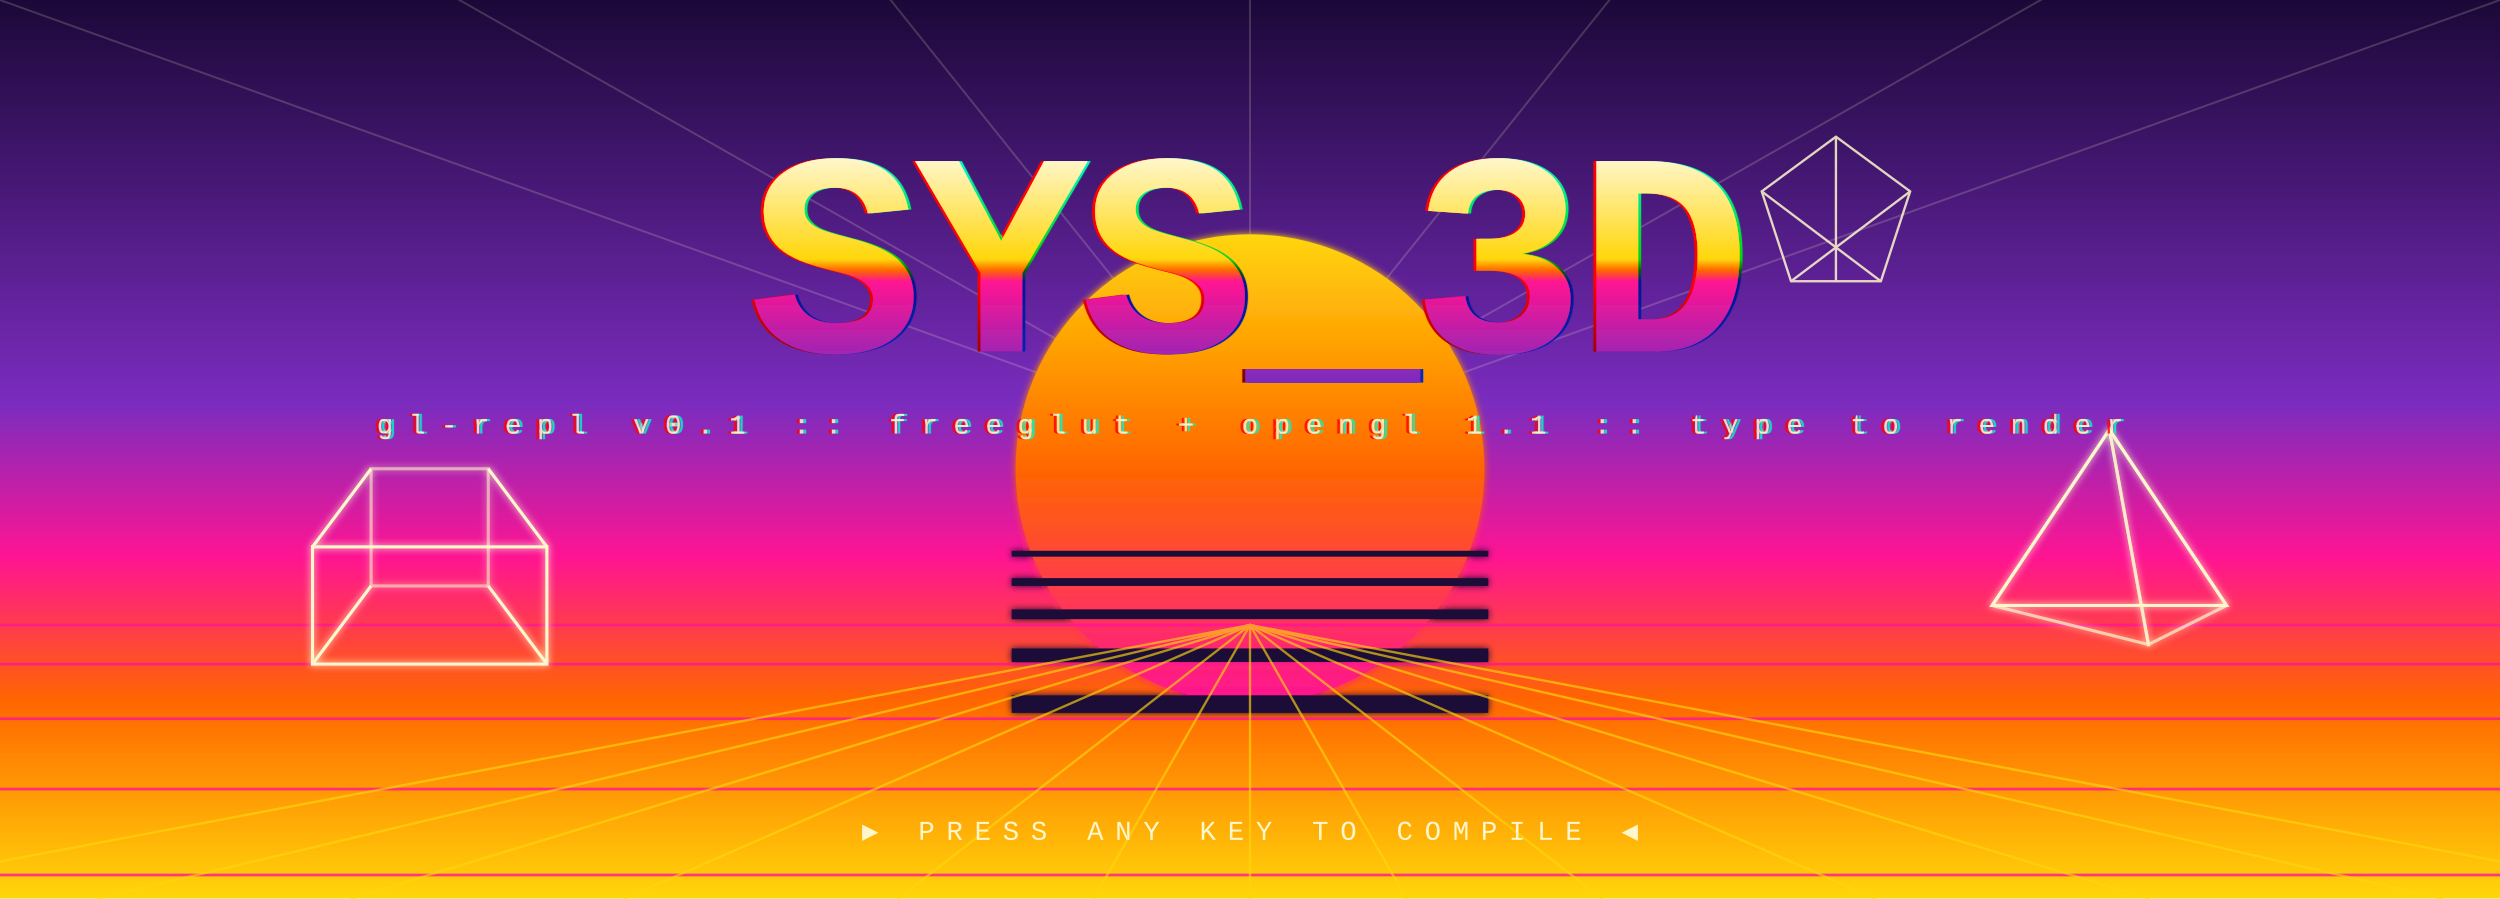
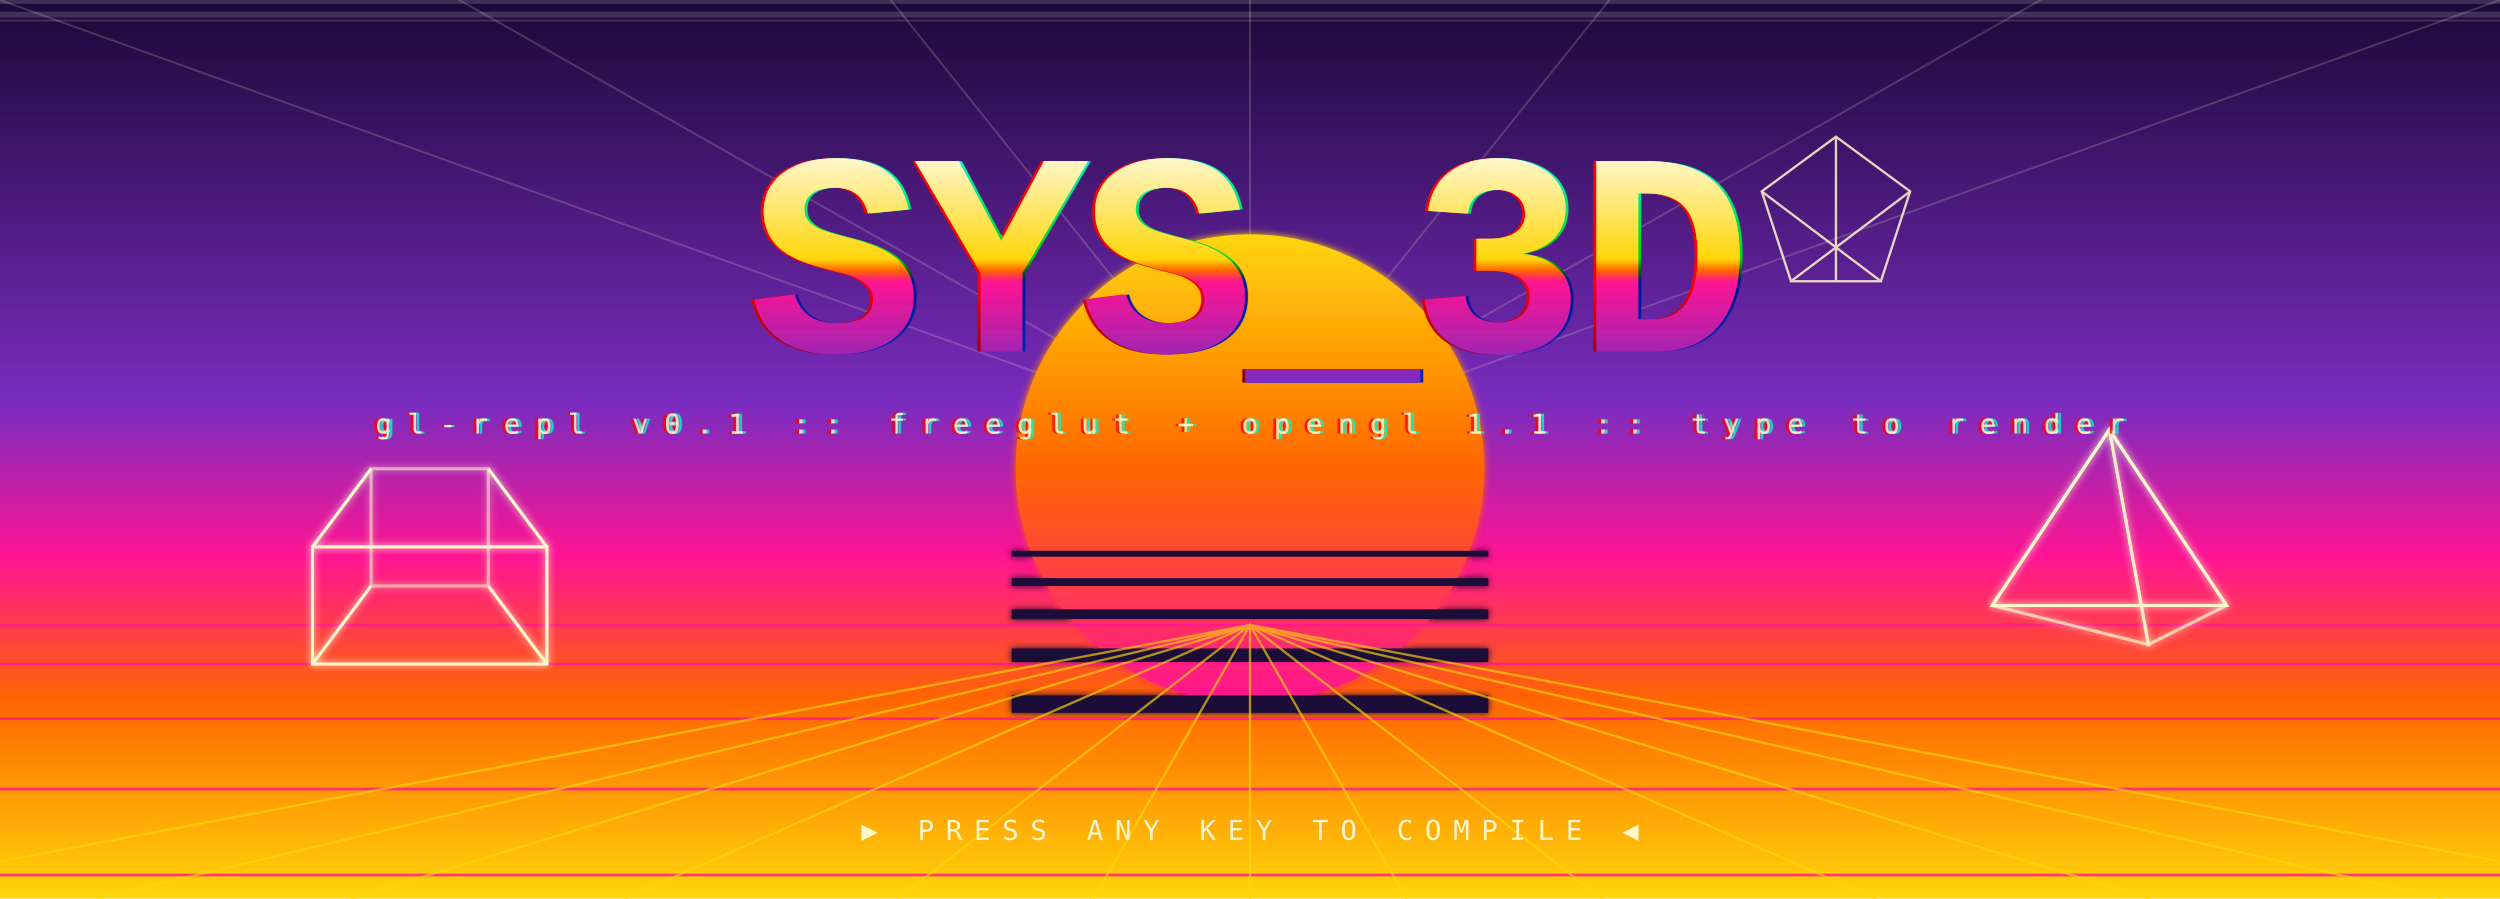
- <svg xmlns="http://www.w3.org/2000/svg" viewBox="0 0 1280 460" role="img" aria-label="gl-repl — SYS_3D.EXE">
+ <svg xmlns="http://www.w3.org/2000/svg" viewBox="0 0 1280 460" role="img" aria-label="SYS_3D">
  <defs>
    <linearGradient id="ds-sky" x1="0" y1="0" x2="0" y2="1">
      <stop offset="0" stop-color="#1b0838" />
      <stop offset="0.45" stop-color="#7b2cbf" />
      <stop offset="0.62" stop-color="#ff1493" />
      <stop offset="0.78" stop-color="#ff6600" />
      <stop offset="1" stop-color="#ffd60a" />
    </linearGradient>
    <linearGradient id="ds-sun" x1="0" y1="0" x2="0" y2="1">
      <stop offset="0" stop-color="#ffd60a" />
      <stop offset="0.5" stop-color="#ff6600" />
      <stop offset="1" stop-color="#ff1493" />
    </linearGradient>
    <linearGradient id="ds-logo" x1="0" y1="0" x2="0" y2="1">
      <stop offset="0" stop-color="#fff7cc" />
      <stop offset="0.45" stop-color="#ffd60a" />
      <stop offset="0.5" stop-color="#ff6600" />
      <stop offset="0.55" stop-color="#ff1493" />
      <stop offset="1" stop-color="#7b2cbf" />
    </linearGradient>
    <filter id="ds-bloom" x="-10%" y="-10%" width="120%" height="120%">
      <feGaussianBlur stdDeviation="2" result="b" />
      <feMerge>
        <feMergeNode in="b" />
        <feMergeNode in="SourceGraphic" />
      </feMerge>
    </filter>
    <filter id="ds-rgb" x="-5%" y="-5%" width="110%" height="110%">
      <feOffset in="SourceGraphic" dx="-1.6" dy="0" result="r" />
      <feColorMatrix in="r" type="matrix" values="1 0 0 0 0  0 0 0 0 0  0 0 0 0 0  0 0 0 1 0" result="rOnly" />
      <feOffset in="SourceGraphic" dx="1.6" dy="0" result="c" />
      <feColorMatrix in="c" type="matrix" values="0 0 0 0 0  0 1 0 0 0  0 0 1 0 0  0 0 0 1 0" result="cOnly" />
      <feMerge>
        <feMergeNode in="rOnly" />
        <feMergeNode in="cOnly" />
        <feMergeNode in="SourceGraphic" />
      </feMerge>
    </filter>
  </defs>
  <rect width="1280" height="460" fill="url(#ds-sky)" />
  <g opacity="0.18" stroke="#fff7cc" stroke-width="1">
    <line x1="640" y1="230" x2="0" y2="0" />
    <line x1="640" y1="230" x2="200" y2="-20" />
    <line x1="640" y1="230" x2="440" y2="-20" />
    <line x1="640" y1="230" x2="640" y2="-20" />
    <line x1="640" y1="230" x2="840" y2="-20" />
    <line x1="640" y1="230" x2="1080" y2="-20" />
    <line x1="640" y1="230" x2="1280" y2="0" />
  </g>
  <g transform="translate(640 240)" filter="url(#ds-bloom)">
    <circle r="120" fill="url(#ds-sun)" />
    <rect x="-122" y="42" width="244" height="3" fill="#1b0838" />
    <rect x="-122" y="56" width="244" height="4" fill="#1b0838" />
    <rect x="-122" y="72" width="244" height="5" fill="#1b0838" />
    <rect x="-122" y="92" width="244" height="7" fill="#1b0838" />
    <rect x="-122" y="116" width="244" height="9" fill="#1b0838" />
  </g>
  <g transform="translate(0 320)">
    <g stroke="#ff1493" stroke-width="1.4" opacity="0.8">
      <line x1="0" y1="0" x2="1280" y2="0" />
      <line x1="0" y1="20" x2="1280" y2="20" />
      <line x1="0" y1="48" x2="1280" y2="48" />
      <line x1="0" y1="84" x2="1280" y2="84" />
      <line x1="0" y1="128" x2="1280" y2="128" />
    </g>
    <g stroke="#ffd60a" stroke-width="1.2" opacity="0.65" stroke-linecap="round">
      <line x1="640" y1="0" x2="-100" y2="140" />
      <line x1="640" y1="0" x2="50" y2="140" />
      <line x1="640" y1="0" x2="180" y2="140" />
      <line x1="640" y1="0" x2="320" y2="140" />
      <line x1="640" y1="0" x2="460" y2="140" />
      <line x1="640" y1="0" x2="560" y2="140" />
      <line x1="640" y1="0" x2="640" y2="140" />
      <line x1="640" y1="0" x2="720" y2="140" />
      <line x1="640" y1="0" x2="820" y2="140" />
      <line x1="640" y1="0" x2="960" y2="140" />
      <line x1="640" y1="0" x2="1100" y2="140" />
      <line x1="640" y1="0" x2="1250" y2="140" />
      <line x1="640" y1="0" x2="1380" y2="140" />
    </g>
  </g>
-   <g class="float" filter="url(#ds-bloom)">
-     <g class="cube">
+   <g>
+     <animateTransform attributeName="transform" type="translate" values="0 0; 0 -12; 0 0" dur="4s" repeatCount="indefinite" />
+     <g filter="url(#ds-bloom)">
+       <animateTransform attributeName="transform" type="rotate" from="0 220 290" to="360 220 290" dur="9s" repeatCount="indefinite" />
      <g transform="translate(220 290)" stroke="#fff7cc" stroke-width="1.6" fill="none">
        <path d="M -30 -50 L 30 -50 L 30 10 L -30 10 Z" opacity="0.55" />
-         <path d="M -60 -10 L 60 -10 L 60 50 L -60 50 Z" opacity="1" />
+         <path d="M -60 -10 L 60 -10 L 60 50 L -60 50 Z" />
        <line x1="-30" y1="-50" x2="-60" y2="-10" />
        <line x1="30" y1="-50" x2="60" y2="-10" />
        <line x1="30" y1="10" x2="60" y2="50" />
        <line x1="-30" y1="10" x2="-60" y2="50" />
      </g>
    </g>
  </g>
-   <g class="float" style="animation-delay: -1s">
-     <g class="pyr">
+   <g>
+     <animateTransform attributeName="transform" type="translate" values="0 0; 0 -12; 0 0" dur="4s" begin="-1s" repeatCount="indefinite" />
+     <g>
+       <animateTransform attributeName="transform" type="rotate" from="360 1080 280" to="0 1080 280" dur="7s" repeatCount="indefinite" />
      <g transform="translate(1080 280)" stroke="#fff7cc" stroke-width="1.6" fill="none" filter="url(#ds-bloom)">
        <path d="M 0 -60 L 60 30 L -60 30 Z" />
        <path d="M 0 -60 L 20 50 L -60 30 Z" opacity="0.7" />
        <path d="M 0 -60 L 20 50 L 60 30 Z" opacity="0.7" />
      </g>
    </g>
  </g>
-   <g class="float" style="animation-delay: -2s">
-     <g class="icos">
+   <g>
+     <animateTransform attributeName="transform" type="translate" values="0 0; 0 -12; 0 0" dur="4s" begin="-2s" repeatCount="indefinite" />
+     <g>
+       <animateTransform attributeName="transform" type="rotate" from="0 940 110" to="360 940 110" dur="11s" repeatCount="indefinite" />
      <g transform="translate(940 110)" stroke="#fff7cc" stroke-width="1.2" fill="none" opacity="0.85">
        <polygon points="0,-40 38,-12 23,34 -23,34 -38,-12" />
        <line x1="0" y1="-40" x2="0" y2="34" />
        <line x1="38" y1="-12" x2="-23" y2="34" />
        <line x1="-38" y1="-12" x2="23" y2="34" />
      </g>
    </g>
  </g>
  <g transform="translate(640 180)" text-anchor="middle" filter="url(#ds-rgb)">
-     <text y="0" fill="url(#ds-logo)" font-family="'Courier New', ui-monospace, monospace" font-weight="900" font-size="148" letter-spacing="-4">SYS_3D</text>
-     <text y="42" fill="#fff7cc" font-family="ui-monospace, 'Courier New', monospace" font-size="14" letter-spacing="8" opacity="0.85">gl-repl  v0.1  ::  freeglut + opengl 1.1  ::  type to render</text>
+     <text y="0" fill="url(#ds-logo)" font-family="'Courier New', monospace" font-weight="900" font-size="148" letter-spacing="-4">SYS_3D</text>
+     <text y="42" fill="#fff7cc" font-family="monospace" font-size="14" letter-spacing="8" opacity="0.85">gl-repl  v0.1  ::  freeglut + opengl 1.1  ::  type to render</text>
  </g>
-   <g class="vhs" pointer-events="none">
-     <rect x="0" y="-30" width="1280" height="2" fill="#ffffff" />
-     <rect x="0" y="-24" width="1280" height="3" fill="#ffffff" />
-     <rect x="0" y="-20" width="1280" height="1" fill="#ffffff" />
+   <g opacity="0.16">
+     <g>
+       <animateTransform attributeName="transform" type="translate" from="0 -30" to="0 460" dur="6s" repeatCount="indefinite" />
+       <rect x="0" y="0" width="1280" height="2" fill="#ffffff" />
+       <rect x="0" y="6" width="1280" height="3" fill="#ffffff" />
+       <rect x="0" y="10" width="1280" height="1" fill="#ffffff" />
+     </g>
  </g>
  <g transform="translate(640 430)" text-anchor="middle">
-     <text fill="#fff7cc" font-family="ui-monospace, 'Courier New', monospace" font-size="14" letter-spacing="6" class="blink">▶  PRESS  ANY  KEY  TO  COMPILE  ◀</text>
+     <text fill="#fff7cc" font-family="monospace" font-size="14" letter-spacing="6">
+       <animate attributeName="opacity" values="1;1;0;0" dur="0.8s" repeatCount="indefinite" />▶  PRESS  ANY  KEY  TO  COMPILE  ◀</text>
  </g>
</svg>
